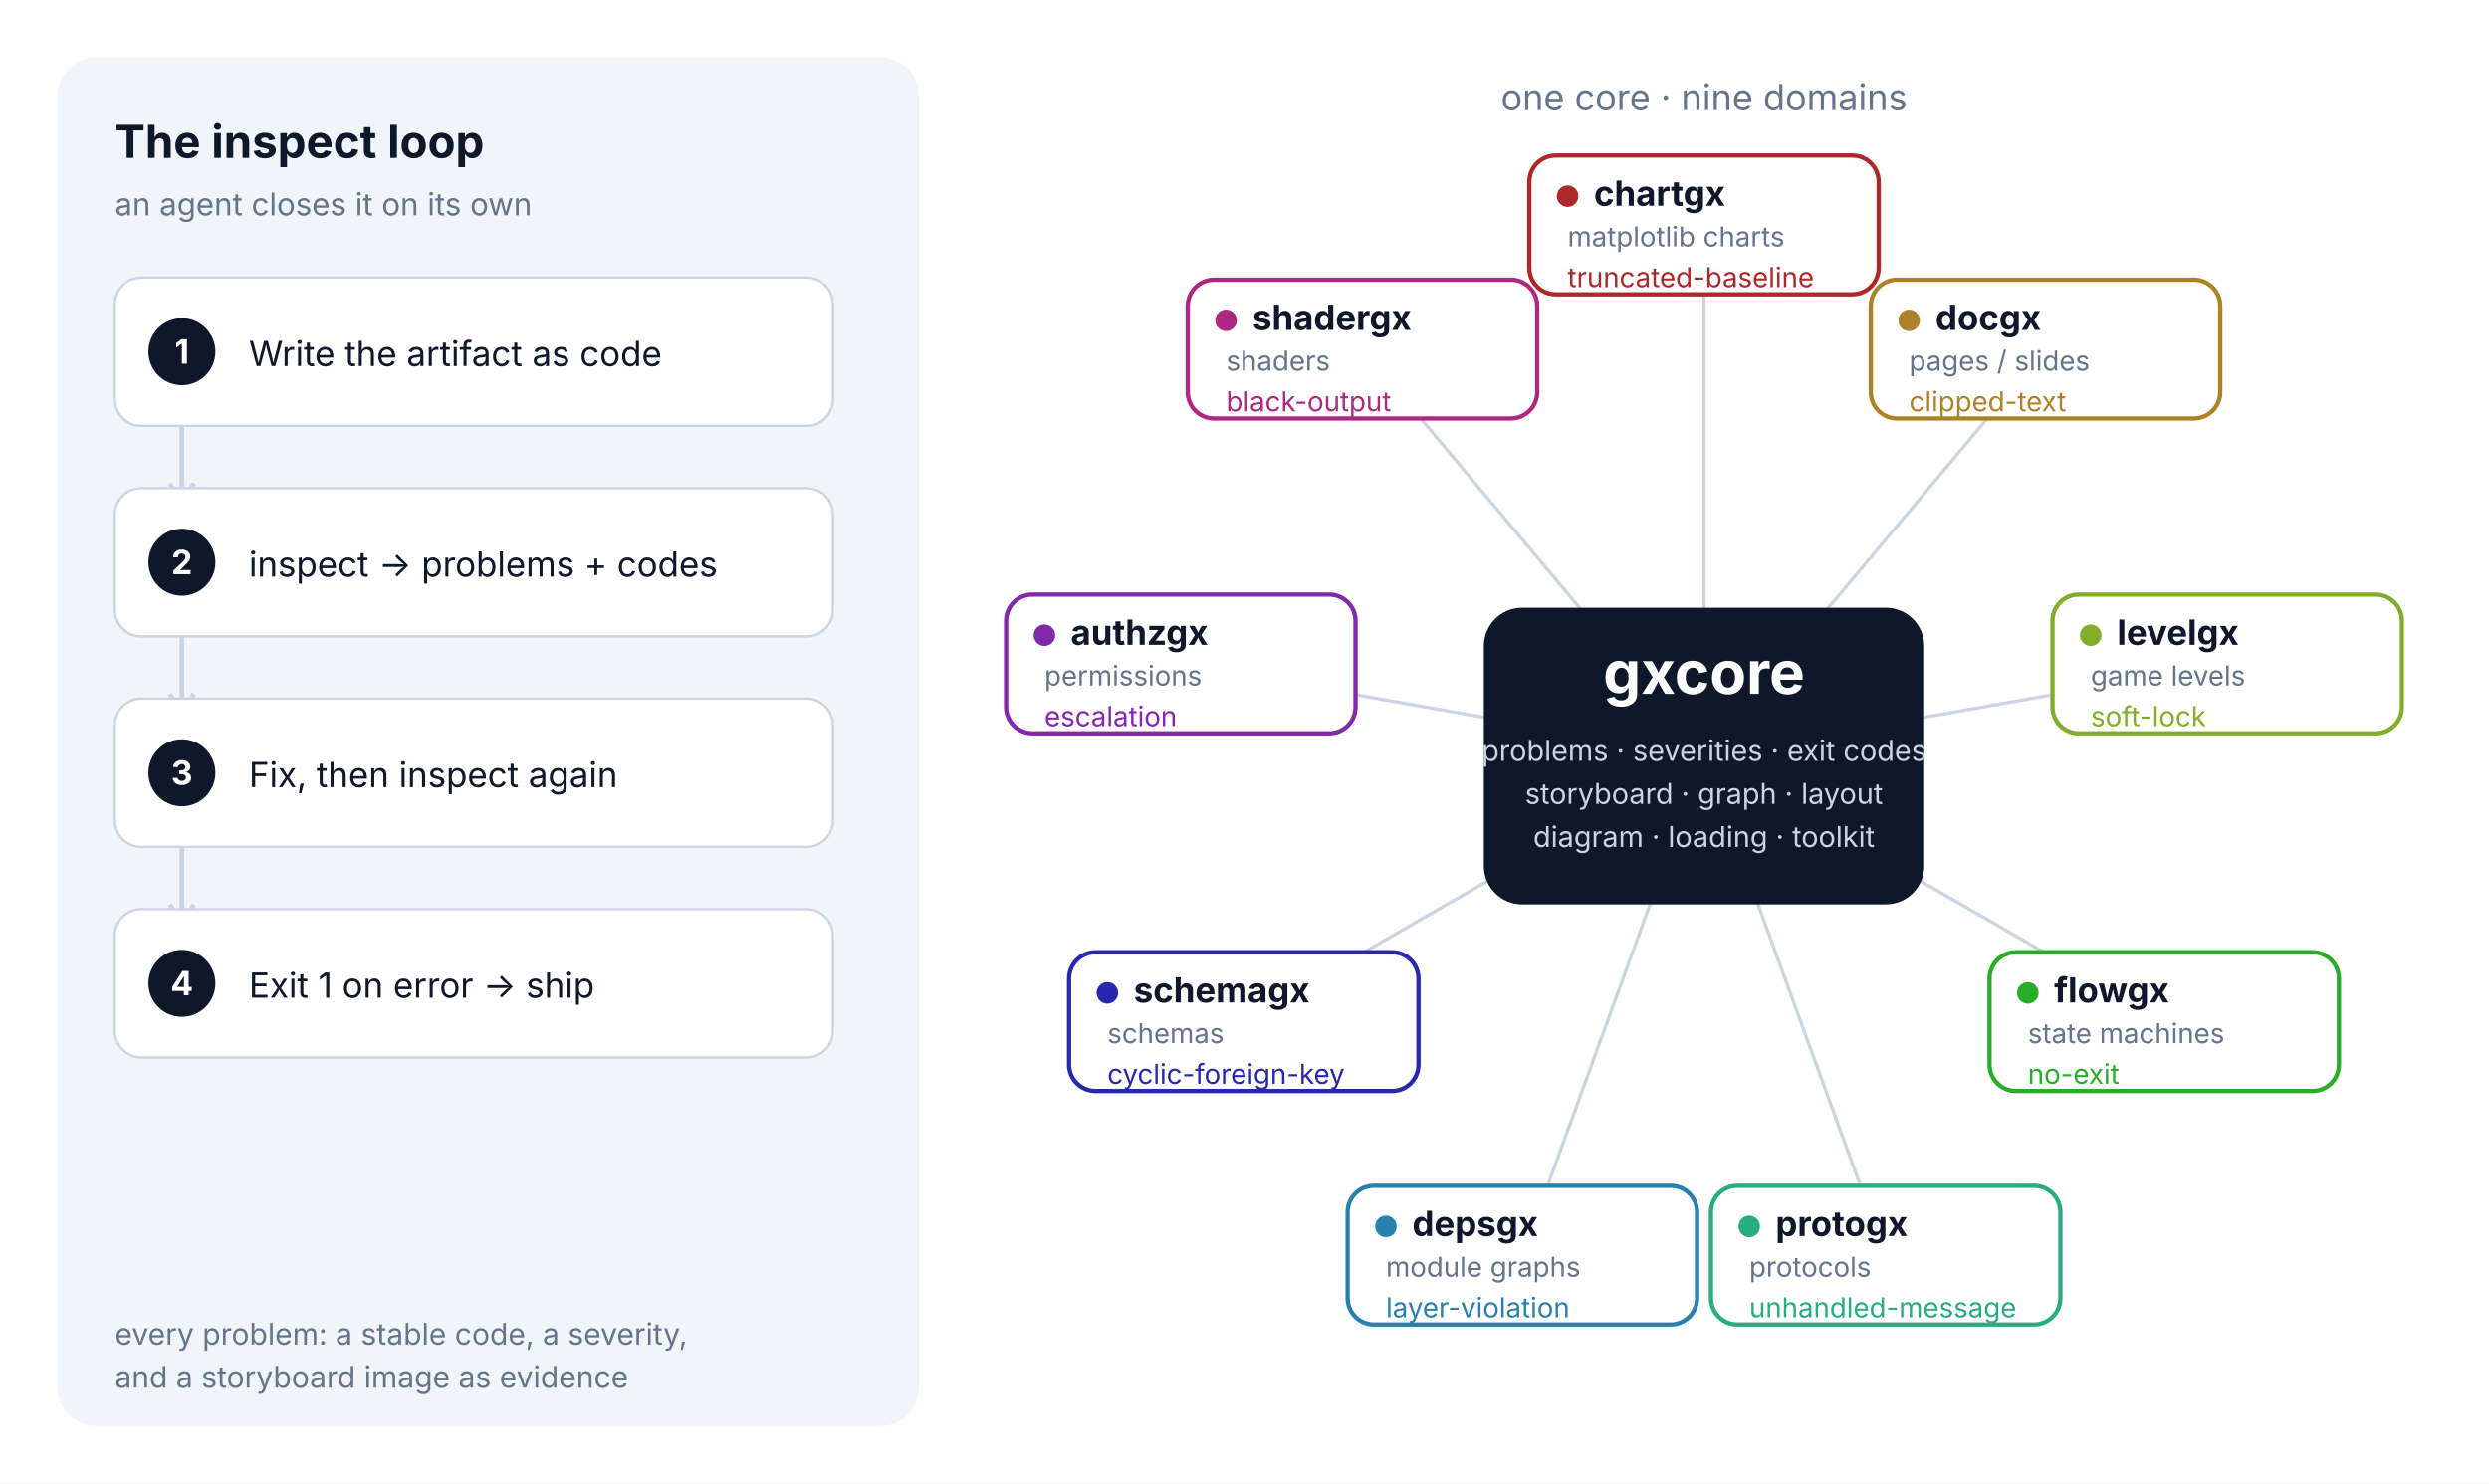
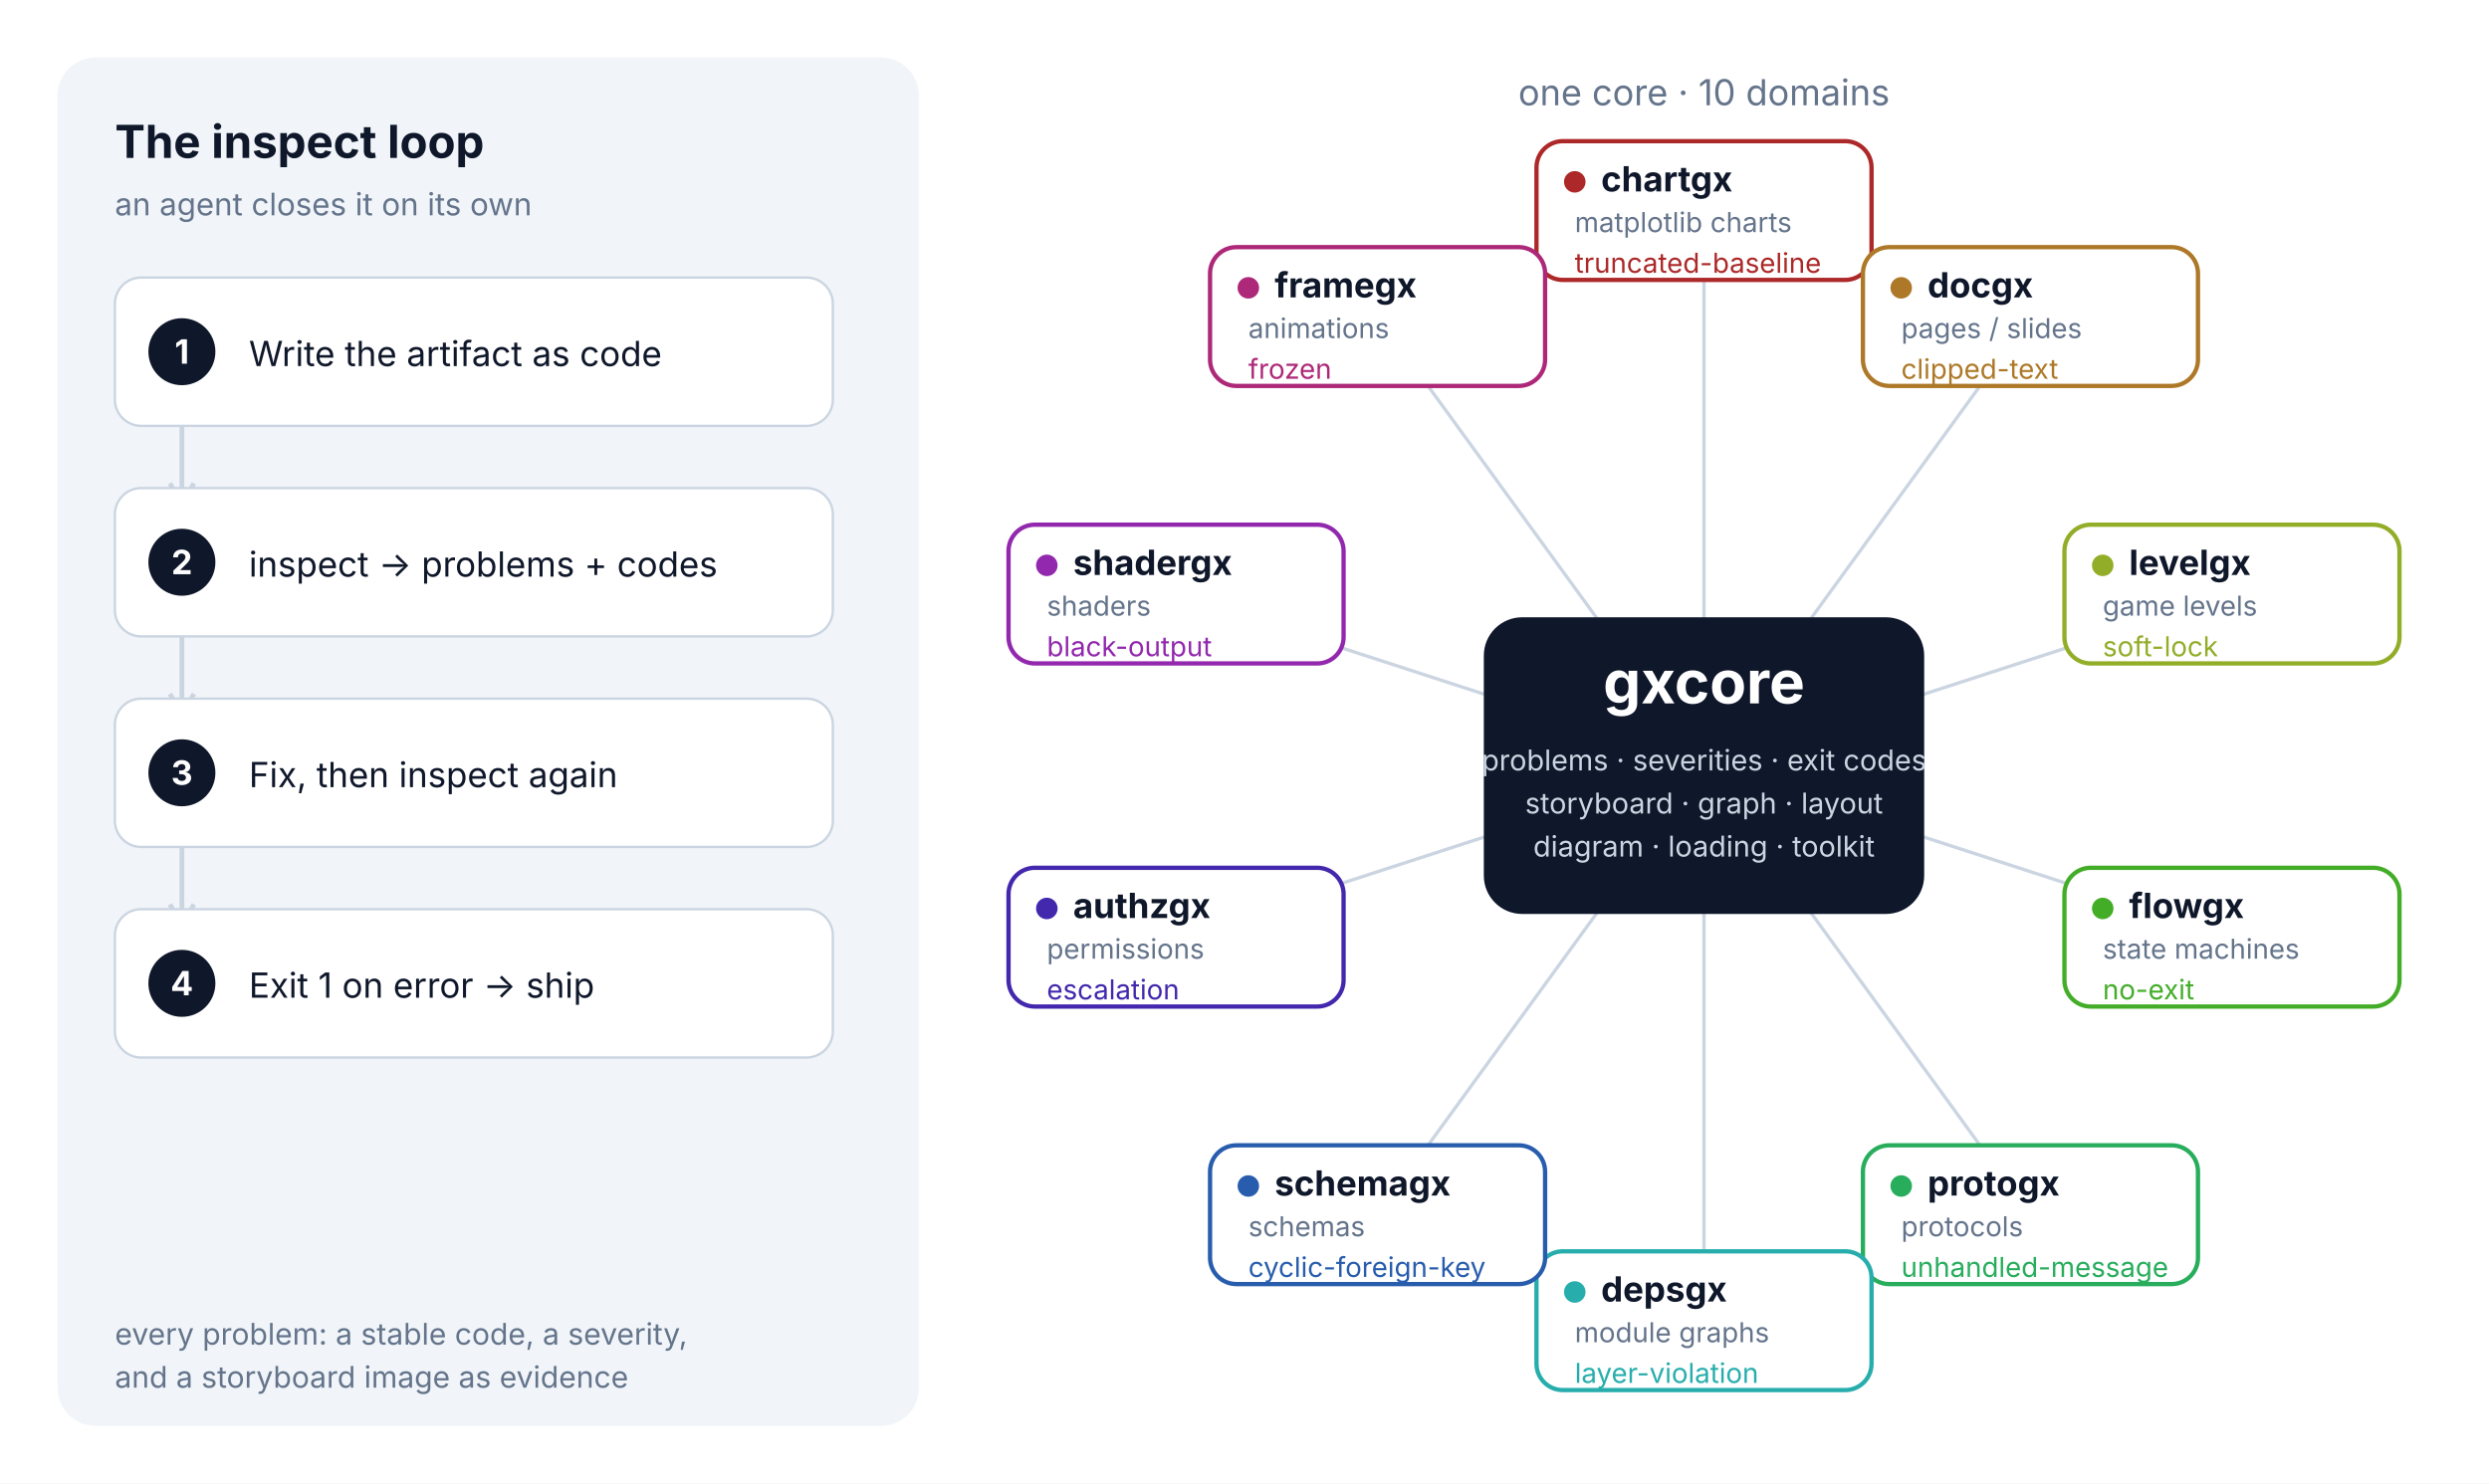
<svg xmlns="http://www.w3.org/2000/svg" width="1040" height="620" viewBox="0 0 1040 620" role="img" aria-labelledby="t d" font-family="Inter,Segoe UI,Helvetica,Arial,sans-serif">
  <rect width="1040" height="620" fill="#ffffff" />
  <rect x="24" y="24" width="360" height="572" rx="16" fill="#f1f5f9" />
  <text x="48" y="66" font-size="19" font-weight="700" fill="#0f172a">The inspect loop</text>
  <text x="48" y="90" font-size="13" fill="#64748b">an agent closes it on its own</text>
  <rect x="48" y="116.0" width="300" height="62" rx="11" fill="#ffffff" stroke="#cbd5e1" />
  <circle cx="76" cy="147.0" r="14" fill="#0f172a" />
  <text x="76" y="152.0" font-size="14" font-weight="700" fill="#ffffff" text-anchor="middle">1</text>
  <text x="104" y="153.0" font-size="14.5" fill="#0f172a">Write the artifact as code</text>
  <line x1="76" y1="178.0" x2="76" y2="204.0" stroke="#cbd5e1" stroke-width="2" />
  <path d="M71 202.0 L76 211.0 L81 202.0" fill="none" stroke="#cbd5e1" stroke-width="2" />
  <rect x="48" y="204.0" width="300" height="62" rx="11" fill="#ffffff" stroke="#cbd5e1" />
  <circle cx="76" cy="235.0" r="14" fill="#0f172a" />
  <text x="76" y="240.0" font-size="14" font-weight="700" fill="#ffffff" text-anchor="middle">2</text>
  <text x="104" y="241.0" font-size="14.5" fill="#0f172a">inspect → problems + codes</text>
  <line x1="76" y1="266.0" x2="76" y2="292.0" stroke="#cbd5e1" stroke-width="2" />
  <path d="M71 290.0 L76 299.0 L81 290.0" fill="none" stroke="#cbd5e1" stroke-width="2" />
  <rect x="48" y="292.0" width="300" height="62" rx="11" fill="#ffffff" stroke="#cbd5e1" />
  <circle cx="76" cy="323.0" r="14" fill="#0f172a" />
  <text x="76" y="328.0" font-size="14" font-weight="700" fill="#ffffff" text-anchor="middle">3</text>
  <text x="104" y="329.0" font-size="14.5" fill="#0f172a">Fix, then inspect again</text>
  <line x1="76" y1="354.0" x2="76" y2="380.0" stroke="#cbd5e1" stroke-width="2" />
  <path d="M71 378.0 L76 387.0 L81 378.0" fill="none" stroke="#cbd5e1" stroke-width="2" />
  <rect x="48" y="380.0" width="300" height="62" rx="11" fill="#ffffff" stroke="#cbd5e1" />
  <circle cx="76" cy="411.0" r="14" fill="#0f172a" />
  <text x="76" y="416.0" font-size="14" font-weight="700" fill="#ffffff" text-anchor="middle">4</text>
  <text x="104" y="417.0" font-size="14.5" fill="#0f172a">Exit 1 on error → ship</text>
  <text x="48" y="562" font-size="12.5" fill="#64748b">every problem: a stable code, a severity,</text>
  <text x="48" y="580" font-size="12.5" fill="#64748b">and a storyboard image as evidence</text>
-   <text x="712" y="46" font-size="15" fill="#64748b" text-anchor="middle">one core · nine domains</text>
-   <line x1="712.0" y1="316.0" x2="712.0" y2="94.0" stroke="#cbd5e1" stroke-width="1.4" />
-   <line x1="712.0" y1="316.0" x2="854.7" y2="145.9" stroke="#cbd5e1" stroke-width="1.4" />
-   <line x1="712.0" y1="316.0" x2="930.6" y2="277.5" stroke="#cbd5e1" stroke-width="1.4" />
-   <line x1="712.0" y1="316.0" x2="904.3" y2="427.0" stroke="#cbd5e1" stroke-width="1.4" />
-   <line x1="712.0" y1="316.0" x2="787.9" y2="524.6" stroke="#cbd5e1" stroke-width="1.4" />
-   <line x1="712.0" y1="316.0" x2="636.1" y2="524.6" stroke="#cbd5e1" stroke-width="1.4" />
-   <line x1="712.0" y1="316.0" x2="519.7" y2="427.0" stroke="#cbd5e1" stroke-width="1.4" />
-   <line x1="712.0" y1="316.0" x2="493.4" y2="277.5" stroke="#cbd5e1" stroke-width="1.4" />
-   <line x1="712.0" y1="316.0" x2="569.3" y2="145.9" stroke="#cbd5e1" stroke-width="1.4" />
-   <rect x="620" y="254" width="184" height="124" rx="16" fill="#0f172a" />
-   <text x="712" y="290" font-size="25" font-weight="700" fill="#ffffff" text-anchor="middle">gxcore</text>
-   <text x="712" y="318" font-size="12" fill="#cbd5e1" text-anchor="middle">problems · severities · exit codes</text>
-   <text x="712" y="336" font-size="12" fill="#cbd5e1" text-anchor="middle">storyboard · graph · layout</text>
-   <text x="712" y="354" font-size="12" fill="#cbd5e1" text-anchor="middle">diagram · loading · toolkit</text>
-   <rect x="639.0" y="65.0" width="146.0" height="58.0" rx="11" fill="#ffffff" stroke="#ad2828" stroke-width="1.8" />
-   <circle cx="655.0" cy="82.0" r="4.5" fill="#ad2828" />
-   <text x="666.0" y="86.0" font-size="14.5" font-weight="700" fill="#0f172a">chartgx</text>
-   <text x="655.0" y="103.0" font-size="11.5" fill="#64748b">matplotlib charts</text>
-   <text x="655.0" y="120.0" font-size="11.5" fill="#ad2828">truncated-baseline</text>
-   <rect x="781.7" y="116.9" width="146.0" height="58.0" rx="11" fill="#ffffff" stroke="#ad8128" stroke-width="1.8" />
-   <circle cx="797.7" cy="133.9" r="4.5" fill="#ad8128" />
-   <text x="808.7" y="137.9" font-size="14.5" font-weight="700" fill="#0f172a">docgx</text>
-   <text x="797.7" y="154.9" font-size="11.5" fill="#64748b">pages / slides</text>
-   <text x="797.7" y="171.9" font-size="11.5" fill="#ad8128">clipped-text</text>
-   <rect x="857.6" y="248.5" width="146.0" height="58.0" rx="11" fill="#ffffff" stroke="#81ad28" stroke-width="1.8" />
-   <circle cx="873.6" cy="265.5" r="4.5" fill="#81ad28" />
-   <text x="884.6" y="269.5" font-size="14.5" font-weight="700" fill="#0f172a">levelgx</text>
-   <text x="873.6" y="286.5" font-size="11.5" fill="#64748b">game levels</text>
-   <text x="873.6" y="303.5" font-size="11.5" fill="#81ad28">soft-lock</text>
-   <rect x="831.3" y="398.0" width="146.0" height="58.0" rx="11" fill="#ffffff" stroke="#28ad28" stroke-width="1.8" />
-   <circle cx="847.3" cy="415.0" r="4.5" fill="#28ad28" />
-   <text x="858.3" y="419.0" font-size="14.5" font-weight="700" fill="#0f172a">flowgx</text>
-   <text x="847.3" y="436.0" font-size="11.5" fill="#64748b">state machines</text>
-   <text x="847.3" y="453.0" font-size="11.5" fill="#28ad28">no-exit</text>
-   <rect x="714.9" y="495.6" width="146.0" height="58.0" rx="11" fill="#ffffff" stroke="#28ad81" stroke-width="1.8" />
-   <circle cx="730.9" cy="512.6" r="4.5" fill="#28ad81" />
-   <text x="741.9" y="516.6" font-size="14.5" font-weight="700" fill="#0f172a">protogx</text>
-   <text x="730.9" y="533.6" font-size="11.5" fill="#64748b">protocols</text>
-   <text x="730.9" y="550.6" font-size="11.5" fill="#28ad81">unhandled-message</text>
-   <rect x="563.1" y="495.6" width="146.0" height="58.0" rx="11" fill="#ffffff" stroke="#2881ad" stroke-width="1.8" />
-   <circle cx="579.1" cy="512.6" r="4.5" fill="#2881ad" />
-   <text x="590.1" y="516.6" font-size="14.5" font-weight="700" fill="#0f172a">depsgx</text>
-   <text x="579.1" y="533.6" font-size="11.5" fill="#64748b">module graphs</text>
-   <text x="579.1" y="550.6" font-size="11.5" fill="#2881ad">layer-violation</text>
-   <rect x="446.7" y="398.0" width="146.0" height="58.0" rx="11" fill="#ffffff" stroke="#2828ad" stroke-width="1.8" />
-   <circle cx="462.7" cy="415.0" r="4.5" fill="#2828ad" />
-   <text x="473.7" y="419.0" font-size="14.5" font-weight="700" fill="#0f172a">schemagx</text>
-   <text x="462.7" y="436.0" font-size="11.5" fill="#64748b">schemas</text>
-   <text x="462.7" y="453.0" font-size="11.5" fill="#2828ad">cyclic-foreign-key</text>
-   <rect x="420.4" y="248.5" width="146.0" height="58.0" rx="11" fill="#ffffff" stroke="#8128ad" stroke-width="1.8" />
-   <circle cx="436.4" cy="265.5" r="4.5" fill="#8128ad" />
-   <text x="447.4" y="269.5" font-size="14.5" font-weight="700" fill="#0f172a">authzgx</text>
-   <text x="436.4" y="286.5" font-size="11.5" fill="#64748b">permissions</text>
-   <text x="436.4" y="303.5" font-size="11.5" fill="#8128ad">escalation</text>
-   <rect x="496.3" y="116.9" width="146.0" height="58.0" rx="11" fill="#ffffff" stroke="#ad2881" stroke-width="1.8" />
-   <circle cx="512.3" cy="133.9" r="4.5" fill="#ad2881" />
-   <text x="523.3" y="137.9" font-size="14.5" font-weight="700" fill="#0f172a">shadergx</text>
-   <text x="512.3" y="154.9" font-size="11.5" fill="#64748b">shaders</text>
-   <text x="512.3" y="171.9" font-size="11.5" fill="#ad2881">black-output</text>
+   <text x="712" y="44" font-size="15" fill="#64748b" text-anchor="middle">one core · 10 domains</text>
+   <line x1="712.0" y1="320.0" x2="712.0" y2="88.0" stroke="#cbd5e1" stroke-width="1.4" />
+   <line x1="712.0" y1="320.0" x2="848.4" y2="132.3" stroke="#cbd5e1" stroke-width="1.4" />
+   <line x1="712.0" y1="320.0" x2="932.6" y2="248.3" stroke="#cbd5e1" stroke-width="1.4" />
+   <line x1="712.0" y1="320.0" x2="932.6" y2="391.7" stroke="#cbd5e1" stroke-width="1.4" />
+   <line x1="712.0" y1="320.0" x2="848.4" y2="507.7" stroke="#cbd5e1" stroke-width="1.4" />
+   <line x1="712.0" y1="320.0" x2="712.0" y2="552.0" stroke="#cbd5e1" stroke-width="1.4" />
+   <line x1="712.0" y1="320.0" x2="575.6" y2="507.7" stroke="#cbd5e1" stroke-width="1.4" />
+   <line x1="712.0" y1="320.0" x2="491.4" y2="391.7" stroke="#cbd5e1" stroke-width="1.4" />
+   <line x1="712.0" y1="320.0" x2="491.4" y2="248.3" stroke="#cbd5e1" stroke-width="1.4" />
+   <line x1="712.0" y1="320.0" x2="575.6" y2="132.3" stroke="#cbd5e1" stroke-width="1.4" />
+   <rect x="620" y="258" width="184" height="124" rx="16" fill="#0f172a" />
+   <text x="712" y="294" font-size="25" font-weight="700" fill="#ffffff" text-anchor="middle">gxcore</text>
+   <text x="712" y="322" font-size="12" fill="#cbd5e1" text-anchor="middle">problems · severities · exit codes</text>
+   <text x="712" y="340" font-size="12" fill="#cbd5e1" text-anchor="middle">storyboard · graph · layout</text>
+   <text x="712" y="358" font-size="12" fill="#cbd5e1" text-anchor="middle">diagram · loading · toolkit</text>
+   <rect x="642.0" y="59.0" width="140.0" height="58.0" rx="11" fill="#ffffff" stroke="#ad2828" stroke-width="1.8" />
+   <circle cx="658.0" cy="76.0" r="4.5" fill="#ad2828" />
+   <text x="669.0" y="80.0" font-size="14.5" font-weight="700" fill="#0f172a">chartgx</text>
+   <text x="658.0" y="97.0" font-size="11.5" fill="#64748b">matplotlib charts</text>
+   <text x="658.0" y="114.0" font-size="11.5" fill="#ad2828">truncated-baseline</text>
+   <rect x="778.4" y="103.3" width="140.0" height="58.0" rx="11" fill="#ffffff" stroke="#ad7828" stroke-width="1.8" />
+   <circle cx="794.4" cy="120.3" r="4.5" fill="#ad7828" />
+   <text x="805.4" y="124.3" font-size="14.5" font-weight="700" fill="#0f172a">docgx</text>
+   <text x="794.4" y="141.3" font-size="11.5" fill="#64748b">pages / slides</text>
+   <text x="794.4" y="158.3" font-size="11.5" fill="#ad7828">clipped-text</text>
+   <rect x="862.6" y="219.3" width="140.0" height="58.0" rx="11" fill="#ffffff" stroke="#92ad28" stroke-width="1.8" />
+   <circle cx="878.6" cy="236.3" r="4.5" fill="#92ad28" />
+   <text x="889.6" y="240.3" font-size="14.5" font-weight="700" fill="#0f172a">levelgx</text>
+   <text x="878.6" y="257.3" font-size="11.5" fill="#64748b">game levels</text>
+   <text x="878.6" y="274.3" font-size="11.5" fill="#92ad28">soft-lock</text>
+   <rect x="862.6" y="362.7" width="140.0" height="58.0" rx="11" fill="#ffffff" stroke="#43ad28" stroke-width="1.8" />
+   <circle cx="878.6" cy="379.7" r="4.5" fill="#43ad28" />
+   <text x="889.6" y="383.7" font-size="14.5" font-weight="700" fill="#0f172a">flowgx</text>
+   <text x="878.6" y="400.7" font-size="11.5" fill="#64748b">state machines</text>
+   <text x="878.6" y="417.7" font-size="11.5" fill="#43ad28">no-exit</text>
+   <rect x="778.4" y="478.7" width="140.0" height="58.0" rx="11" fill="#ffffff" stroke="#28ad5d" stroke-width="1.8" />
+   <circle cx="794.4" cy="495.7" r="4.5" fill="#28ad5d" />
+   <text x="805.4" y="499.7" font-size="14.5" font-weight="700" fill="#0f172a">protogx</text>
+   <text x="794.4" y="516.7" font-size="11.5" fill="#64748b">protocols</text>
+   <text x="794.4" y="533.7" font-size="11.5" fill="#28ad5d">unhandled-message</text>
+   <rect x="642.0" y="523.0" width="140.0" height="58.0" rx="11" fill="#ffffff" stroke="#28adad" stroke-width="1.8" />
+   <circle cx="658.0" cy="540.0" r="4.5" fill="#28adad" />
+   <text x="669.0" y="544.0" font-size="14.5" font-weight="700" fill="#0f172a">depsgx</text>
+   <text x="658.0" y="561.0" font-size="11.5" fill="#64748b">module graphs</text>
+   <text x="658.0" y="578.0" font-size="11.5" fill="#28adad">layer-violation</text>
+   <rect x="505.6" y="478.7" width="140.0" height="58.0" rx="11" fill="#ffffff" stroke="#285dad" stroke-width="1.8" />
+   <circle cx="521.6" cy="495.7" r="4.5" fill="#285dad" />
+   <text x="532.6" y="499.7" font-size="14.5" font-weight="700" fill="#0f172a">schemagx</text>
+   <text x="521.6" y="516.7" font-size="11.5" fill="#64748b">schemas</text>
+   <text x="521.6" y="533.7" font-size="11.5" fill="#285dad">cyclic-foreign-key</text>
+   <rect x="421.4" y="362.7" width="140.0" height="58.0" rx="11" fill="#ffffff" stroke="#4328ad" stroke-width="1.8" />
+   <circle cx="437.4" cy="379.7" r="4.5" fill="#4328ad" />
+   <text x="448.4" y="383.7" font-size="14.5" font-weight="700" fill="#0f172a">authzgx</text>
+   <text x="437.4" y="400.7" font-size="11.5" fill="#64748b">permissions</text>
+   <text x="437.4" y="417.7" font-size="11.5" fill="#4328ad">escalation</text>
+   <rect x="421.4" y="219.3" width="140.0" height="58.0" rx="11" fill="#ffffff" stroke="#9228ad" stroke-width="1.8" />
+   <circle cx="437.4" cy="236.3" r="4.5" fill="#9228ad" />
+   <text x="448.4" y="240.3" font-size="14.5" font-weight="700" fill="#0f172a">shadergx</text>
+   <text x="437.4" y="257.3" font-size="11.5" fill="#64748b">shaders</text>
+   <text x="437.4" y="274.3" font-size="11.5" fill="#9228ad">black-output</text>
+   <rect x="505.6" y="103.3" width="140.0" height="58.0" rx="11" fill="#ffffff" stroke="#ad2878" stroke-width="1.8" />
+   <circle cx="521.6" cy="120.3" r="4.5" fill="#ad2878" />
+   <text x="532.6" y="124.3" font-size="14.5" font-weight="700" fill="#0f172a">framegx</text>
+   <text x="521.6" y="141.3" font-size="11.5" fill="#64748b">animations</text>
+   <text x="521.6" y="158.3" font-size="11.5" fill="#ad2878">frozen</text>
</svg>
